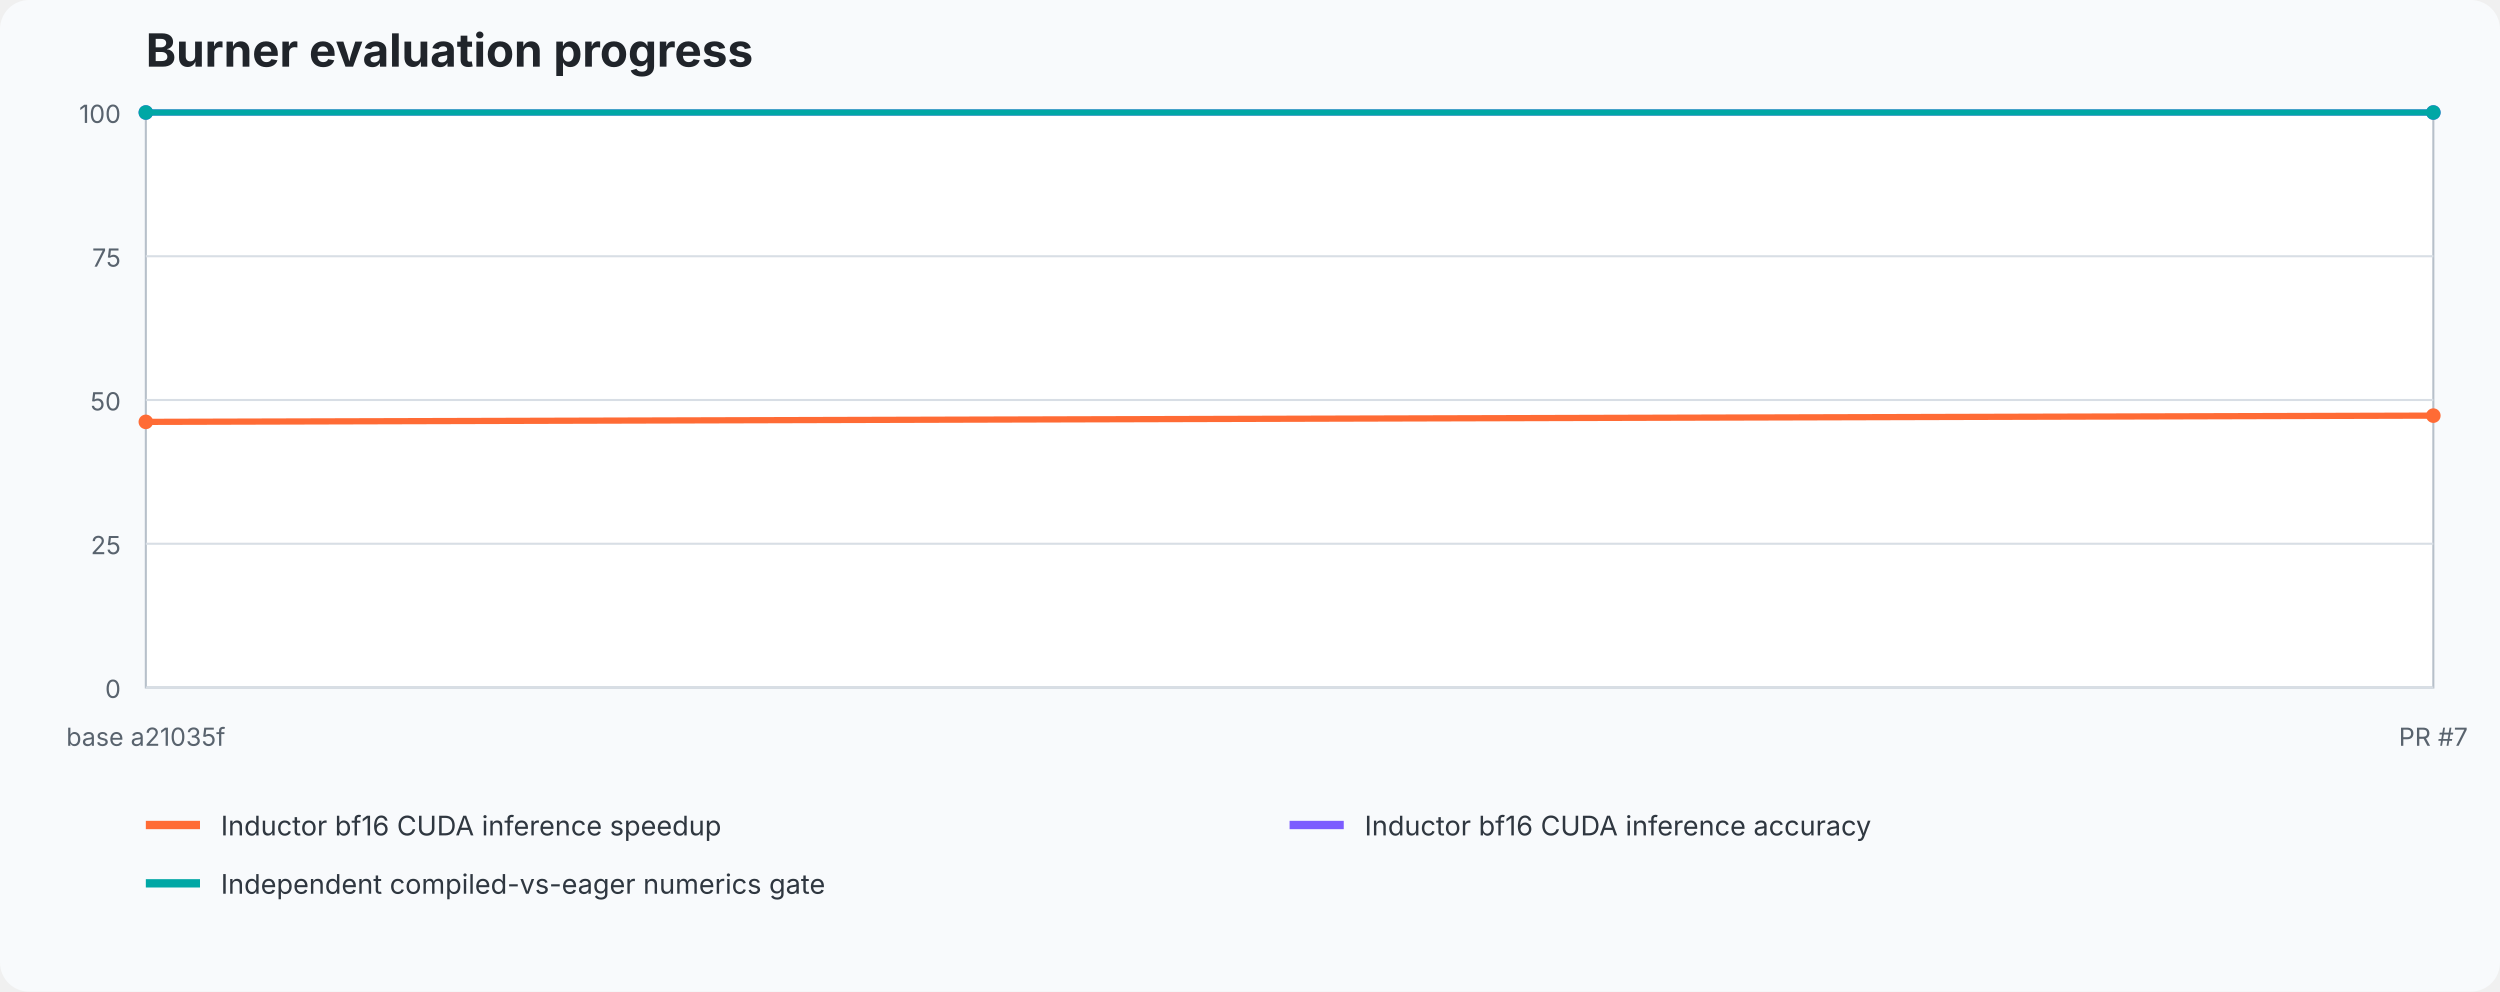
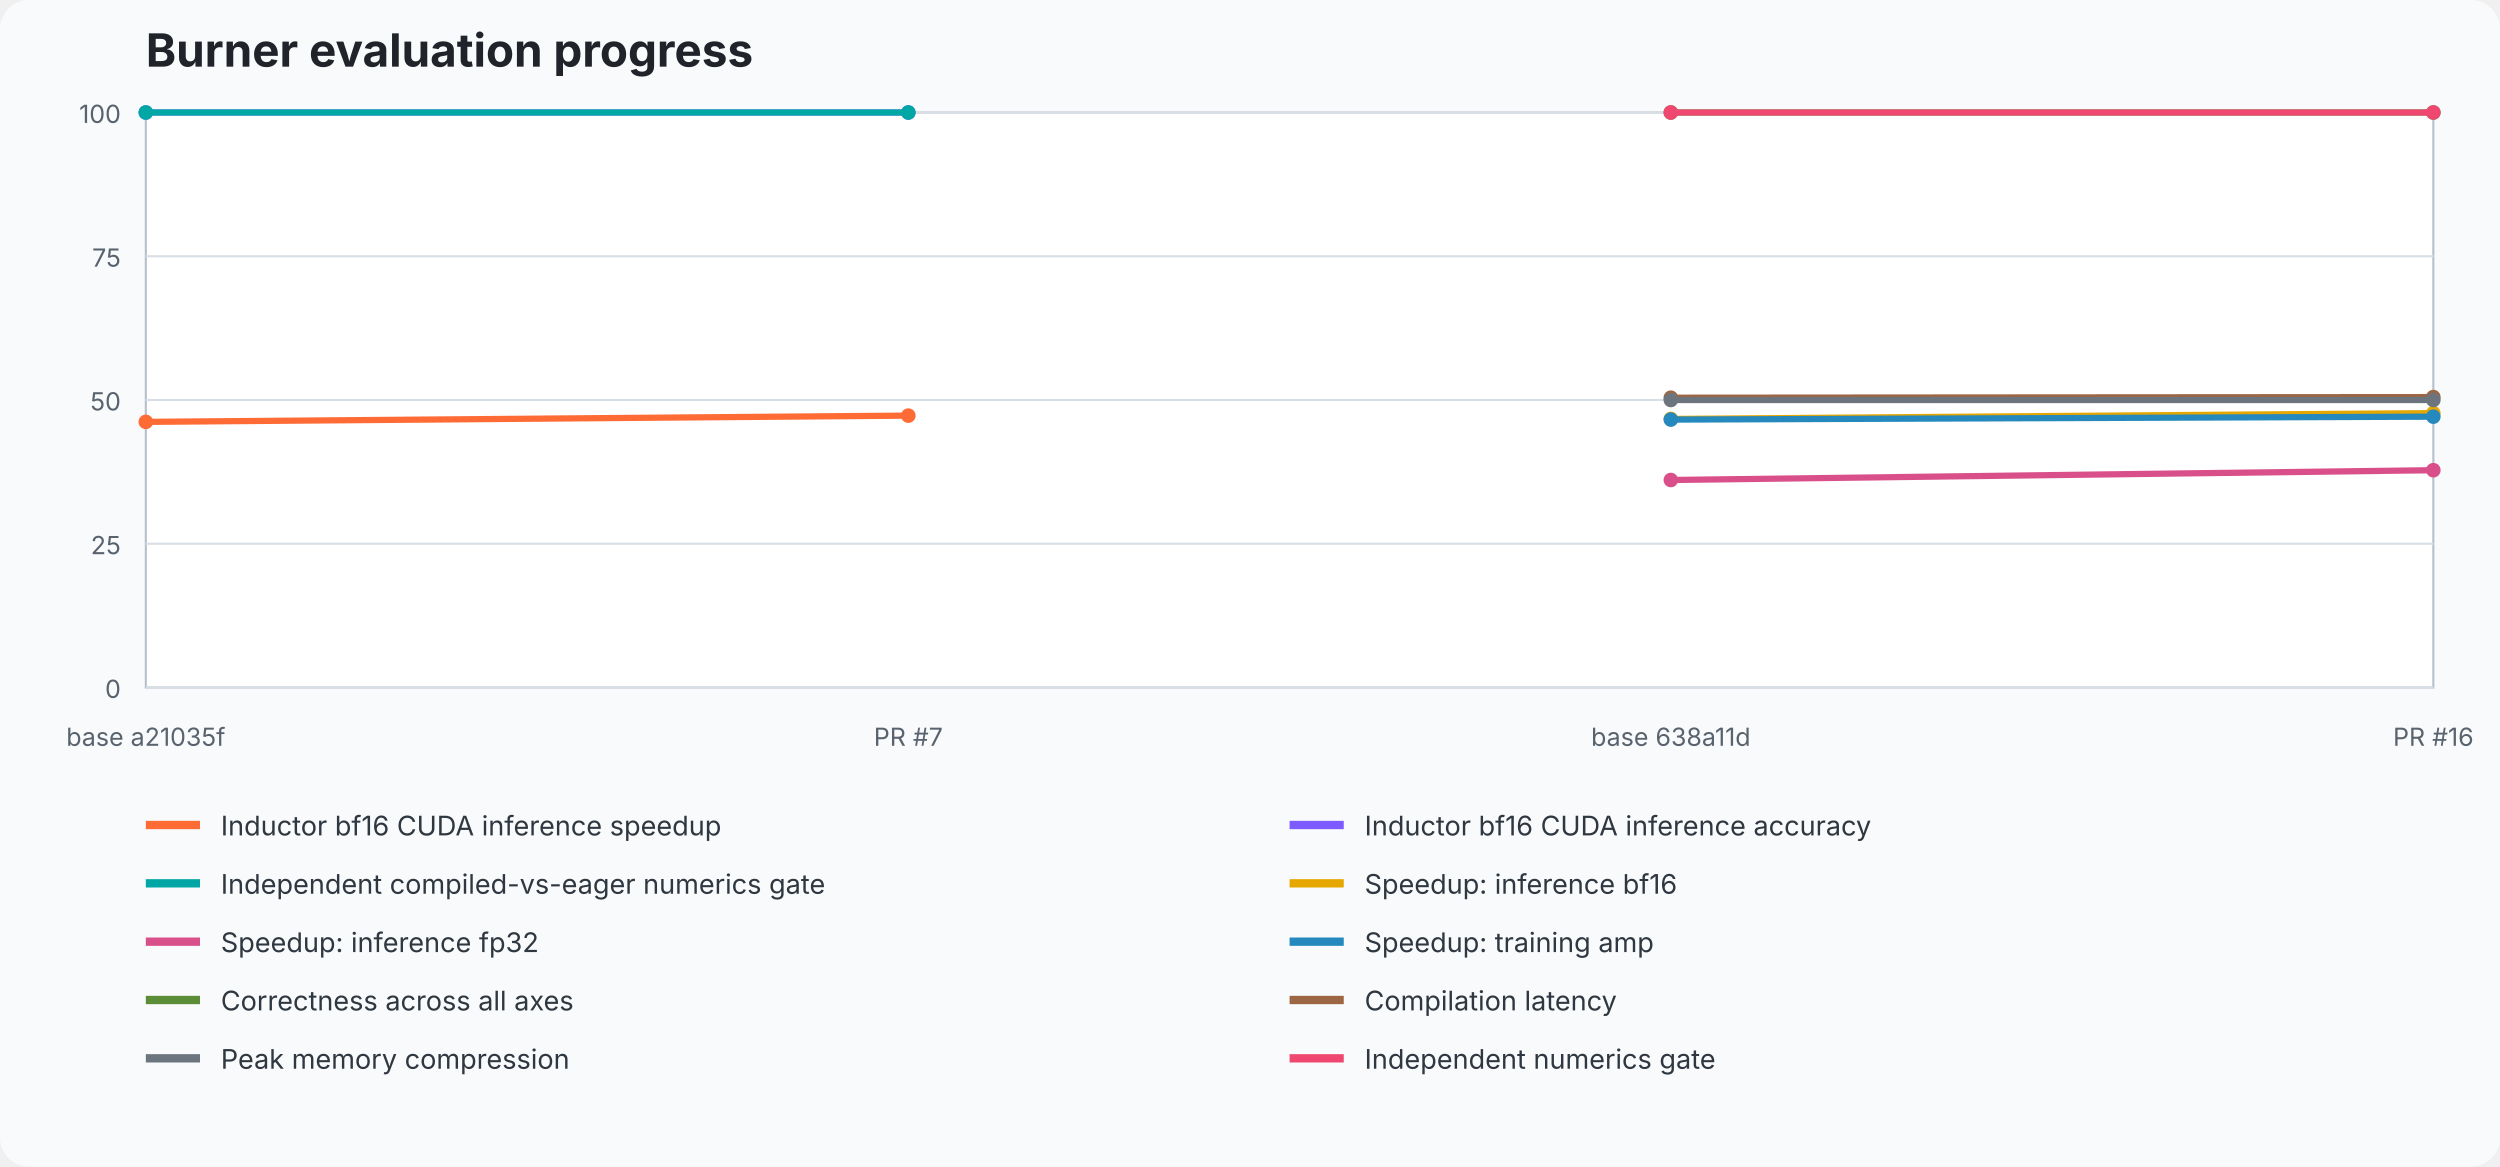
- <svg xmlns="http://www.w3.org/2000/svg" width="1200" height="476" viewBox="0 0 1200 476" role="img" aria-labelledby="title desc">
+ <svg xmlns="http://www.w3.org/2000/svg" width="1200" height="560" viewBox="0 0 1200 560" role="img" aria-labelledby="title desc">
  <style>text{font-family:ui-sans-serif,system-ui,-apple-system,BlinkMacSystemFont,"Segoe UI",sans-serif}.title{font-size:22px;font-weight:700;fill:#20242a}.axis{font-size:12px;fill:#59636e}.legend{font-size:13px;fill:#2f3740}.grid{stroke:#d8dee5;stroke-width:1}.plot{fill:#fff;stroke:#b7c0ca}</style>
  <rect width="100%" height="100%" fill="#f8fafc" rx="14" />
  <text x="70" y="32" class="title">Burner evaluation progress</text>
  <rect x="70" y="54" width="1098" height="276" class="plot" />
  <line x1="70" y1="330" x2="1168" y2="330" class="grid" />
  <text x="58" y="335" text-anchor="end" class="axis">0</text>
  <line x1="70" y1="261" x2="1168" y2="261" class="grid" />
  <text x="58" y="266" text-anchor="end" class="axis">25</text>
  <line x1="70" y1="192" x2="1168" y2="192" class="grid" />
  <text x="58" y="197" text-anchor="end" class="axis">50</text>
  <line x1="70" y1="123" x2="1168" y2="123" class="grid" />
  <text x="58" y="128" text-anchor="end" class="axis">75</text>
  <line x1="70" y1="54" x2="1168" y2="54" class="grid" />
  <text x="58" y="59" text-anchor="end" class="axis">100</text>
-   <polyline points="70.0,202.5 1168.0,199.5" fill="none" stroke="#ff6b35" stroke-width="3" stroke-linejoin="round" stroke-linecap="round" />
+   <polyline points="70.0,202.5 436.0,199.5" fill="none" stroke="#ff6b35" stroke-width="3" stroke-linejoin="round" stroke-linecap="round" />
  <circle cx="70.0" cy="202.5" r="3.5" fill="#ff6b35" />
-   <circle cx="1168.0" cy="199.5" r="3.5" fill="#ff6b35" />
-   <polyline points="70.0,54.0 1168.0,54.0" fill="none" stroke="#7c5cff" stroke-width="3" stroke-linejoin="round" stroke-linecap="round" />
+   <circle cx="436.0" cy="199.5" r="3.5" fill="#ff6b35" />
+   <polyline points="70.0,54.0 436.0,54.0" fill="none" stroke="#7c5cff" stroke-width="3" stroke-linejoin="round" stroke-linecap="round" />
  <circle cx="70.0" cy="54.0" r="3.5" fill="#7c5cff" />
-   <circle cx="1168.0" cy="54.0" r="3.5" fill="#7c5cff" />
-   <polyline points="70.0,54.0 1168.0,54.0" fill="none" stroke="#00a7a5" stroke-width="3" stroke-linejoin="round" stroke-linecap="round" />
+   <circle cx="436.0" cy="54.0" r="3.5" fill="#7c5cff" />
+   <polyline points="70.0,54.0 436.0,54.0" fill="none" stroke="#00a7a5" stroke-width="3" stroke-linejoin="round" stroke-linecap="round" />
  <circle cx="70.0" cy="54.0" r="3.5" fill="#00a7a5" />
-   <circle cx="1168.0" cy="54.0" r="3.5" fill="#00a7a5" />
+   <circle cx="436.0" cy="54.0" r="3.5" fill="#00a7a5" />
+   <polyline points="802.0,201.1 1168.0,198.3" fill="none" stroke="#e6a700" stroke-width="3" stroke-linejoin="round" stroke-linecap="round" />
+   <circle cx="802.0" cy="201.1" r="3.5" fill="#e6a700" />
+   <circle cx="1168.0" cy="198.3" r="3.5" fill="#e6a700" />
+   <polyline points="802.0,230.4 1168.0,225.7" fill="none" stroke="#d94f8a" stroke-width="3" stroke-linejoin="round" stroke-linecap="round" />
+   <circle cx="802.0" cy="230.4" r="3.5" fill="#d94f8a" />
+   <circle cx="1168.0" cy="225.7" r="3.5" fill="#d94f8a" />
+   <polyline points="802.0,201.4 1168.0,200.0" fill="none" stroke="#2589bd" stroke-width="3" stroke-linejoin="round" stroke-linecap="round" />
+   <circle cx="802.0" cy="201.4" r="3.5" fill="#2589bd" />
+   <circle cx="1168.0" cy="200.0" r="3.5" fill="#2589bd" />
+   <polyline points="802.0,54.0 1168.0,54.0" fill="none" stroke="#5b8c36" stroke-width="3" stroke-linejoin="round" stroke-linecap="round" />
+   <circle cx="802.0" cy="54.0" r="3.5" fill="#5b8c36" />
+   <circle cx="1168.0" cy="54.0" r="3.5" fill="#5b8c36" />
+   <polyline points="802.0,190.9 1168.0,190.6" fill="none" stroke="#9c6644" stroke-width="3" stroke-linejoin="round" stroke-linecap="round" />
+   <circle cx="802.0" cy="190.9" r="3.5" fill="#9c6644" />
+   <circle cx="1168.0" cy="190.6" r="3.5" fill="#9c6644" />
+   <polyline points="802.0,192.0 1168.0,192.0" fill="none" stroke="#6c757d" stroke-width="3" stroke-linejoin="round" stroke-linecap="round" />
+   <circle cx="802.0" cy="192.0" r="3.5" fill="#6c757d" />
+   <circle cx="1168.0" cy="192.0" r="3.5" fill="#6c757d" />
+   <polyline points="802.0,54.0 1168.0,54.0" fill="none" stroke="#ef476f" stroke-width="3" stroke-linejoin="round" stroke-linecap="round" />
+   <circle cx="802.0" cy="54.0" r="3.5" fill="#ef476f" />
+   <circle cx="1168.0" cy="54.0" r="3.5" fill="#ef476f" />
  <text x="70" y="358" text-anchor="middle" class="axis">base a21035f</text>
-   <text x="1168" y="358" text-anchor="middle" class="axis">PR #7</text>
+   <text x="436" y="358" text-anchor="middle" class="axis">PR #7</text>
+   <text x="802" y="358" text-anchor="middle" class="axis">base 638a11d</text>
+   <text x="1168" y="358" text-anchor="middle" class="axis">PR #16</text>
  <line x1="70" y1="396" x2="96" y2="396" stroke="#ff6b35" stroke-width="4" />
  <text x="106" y="401" class="legend">Inductor bf16 CUDA inference speedup</text>
  <line x1="619" y1="396" x2="645" y2="396" stroke="#7c5cff" stroke-width="4" />
  <text x="655" y="401" class="legend">Inductor bf16 CUDA inference accuracy</text>
  <line x1="70" y1="424" x2="96" y2="424" stroke="#00a7a5" stroke-width="4" />
  <text x="106" y="429" class="legend">Independent compiled-vs-eager numerics gate</text>
+   <line x1="619" y1="424" x2="645" y2="424" stroke="#e6a700" stroke-width="4" />
+   <text x="655" y="429" class="legend">Speedup: inference bf16</text>
+   <line x1="70" y1="452" x2="96" y2="452" stroke="#d94f8a" stroke-width="4" />
+   <text x="106" y="457" class="legend">Speedup: inference fp32</text>
+   <line x1="619" y1="452" x2="645" y2="452" stroke="#2589bd" stroke-width="4" />
+   <text x="655" y="457" class="legend">Speedup: training amp</text>
+   <line x1="70" y1="480" x2="96" y2="480" stroke="#5b8c36" stroke-width="4" />
+   <text x="106" y="485" class="legend">Correctness across all axes</text>
+   <line x1="619" y1="480" x2="645" y2="480" stroke="#9c6644" stroke-width="4" />
+   <text x="655" y="485" class="legend">Compilation latency</text>
+   <line x1="70" y1="508" x2="96" y2="508" stroke="#6c757d" stroke-width="4" />
+   <text x="106" y="513" class="legend">Peak memory compression</text>
+   <line x1="619" y1="508" x2="645" y2="508" stroke="#ef476f" stroke-width="4" />
+   <text x="655" y="513" class="legend">Independent numerics gate</text>
</svg>
